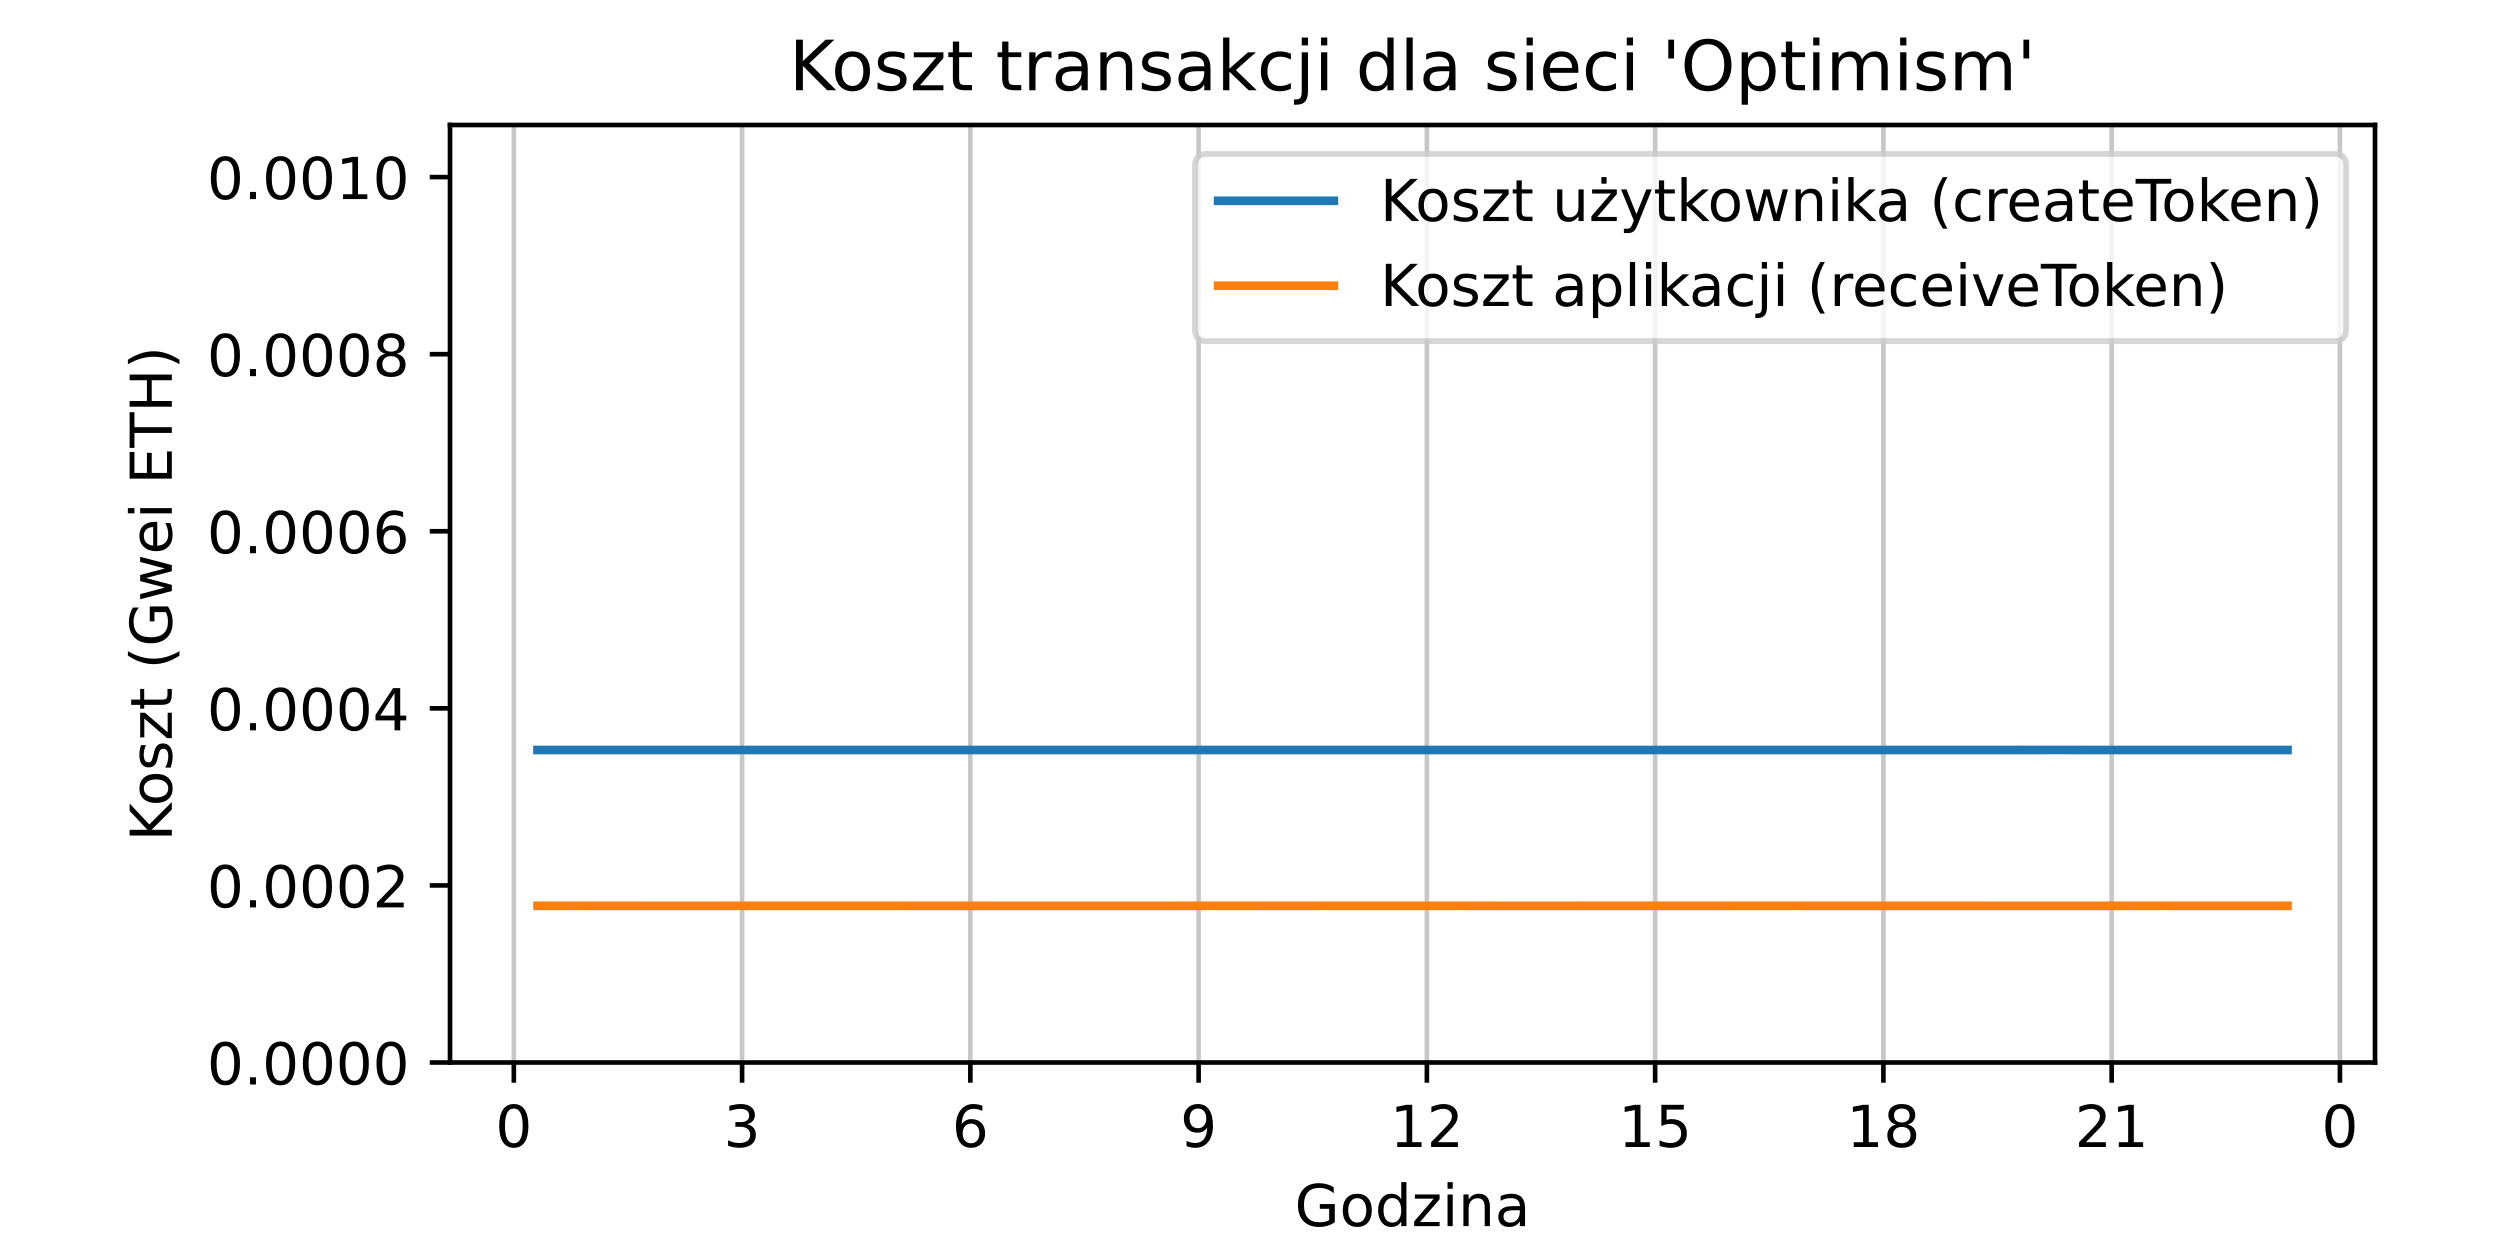
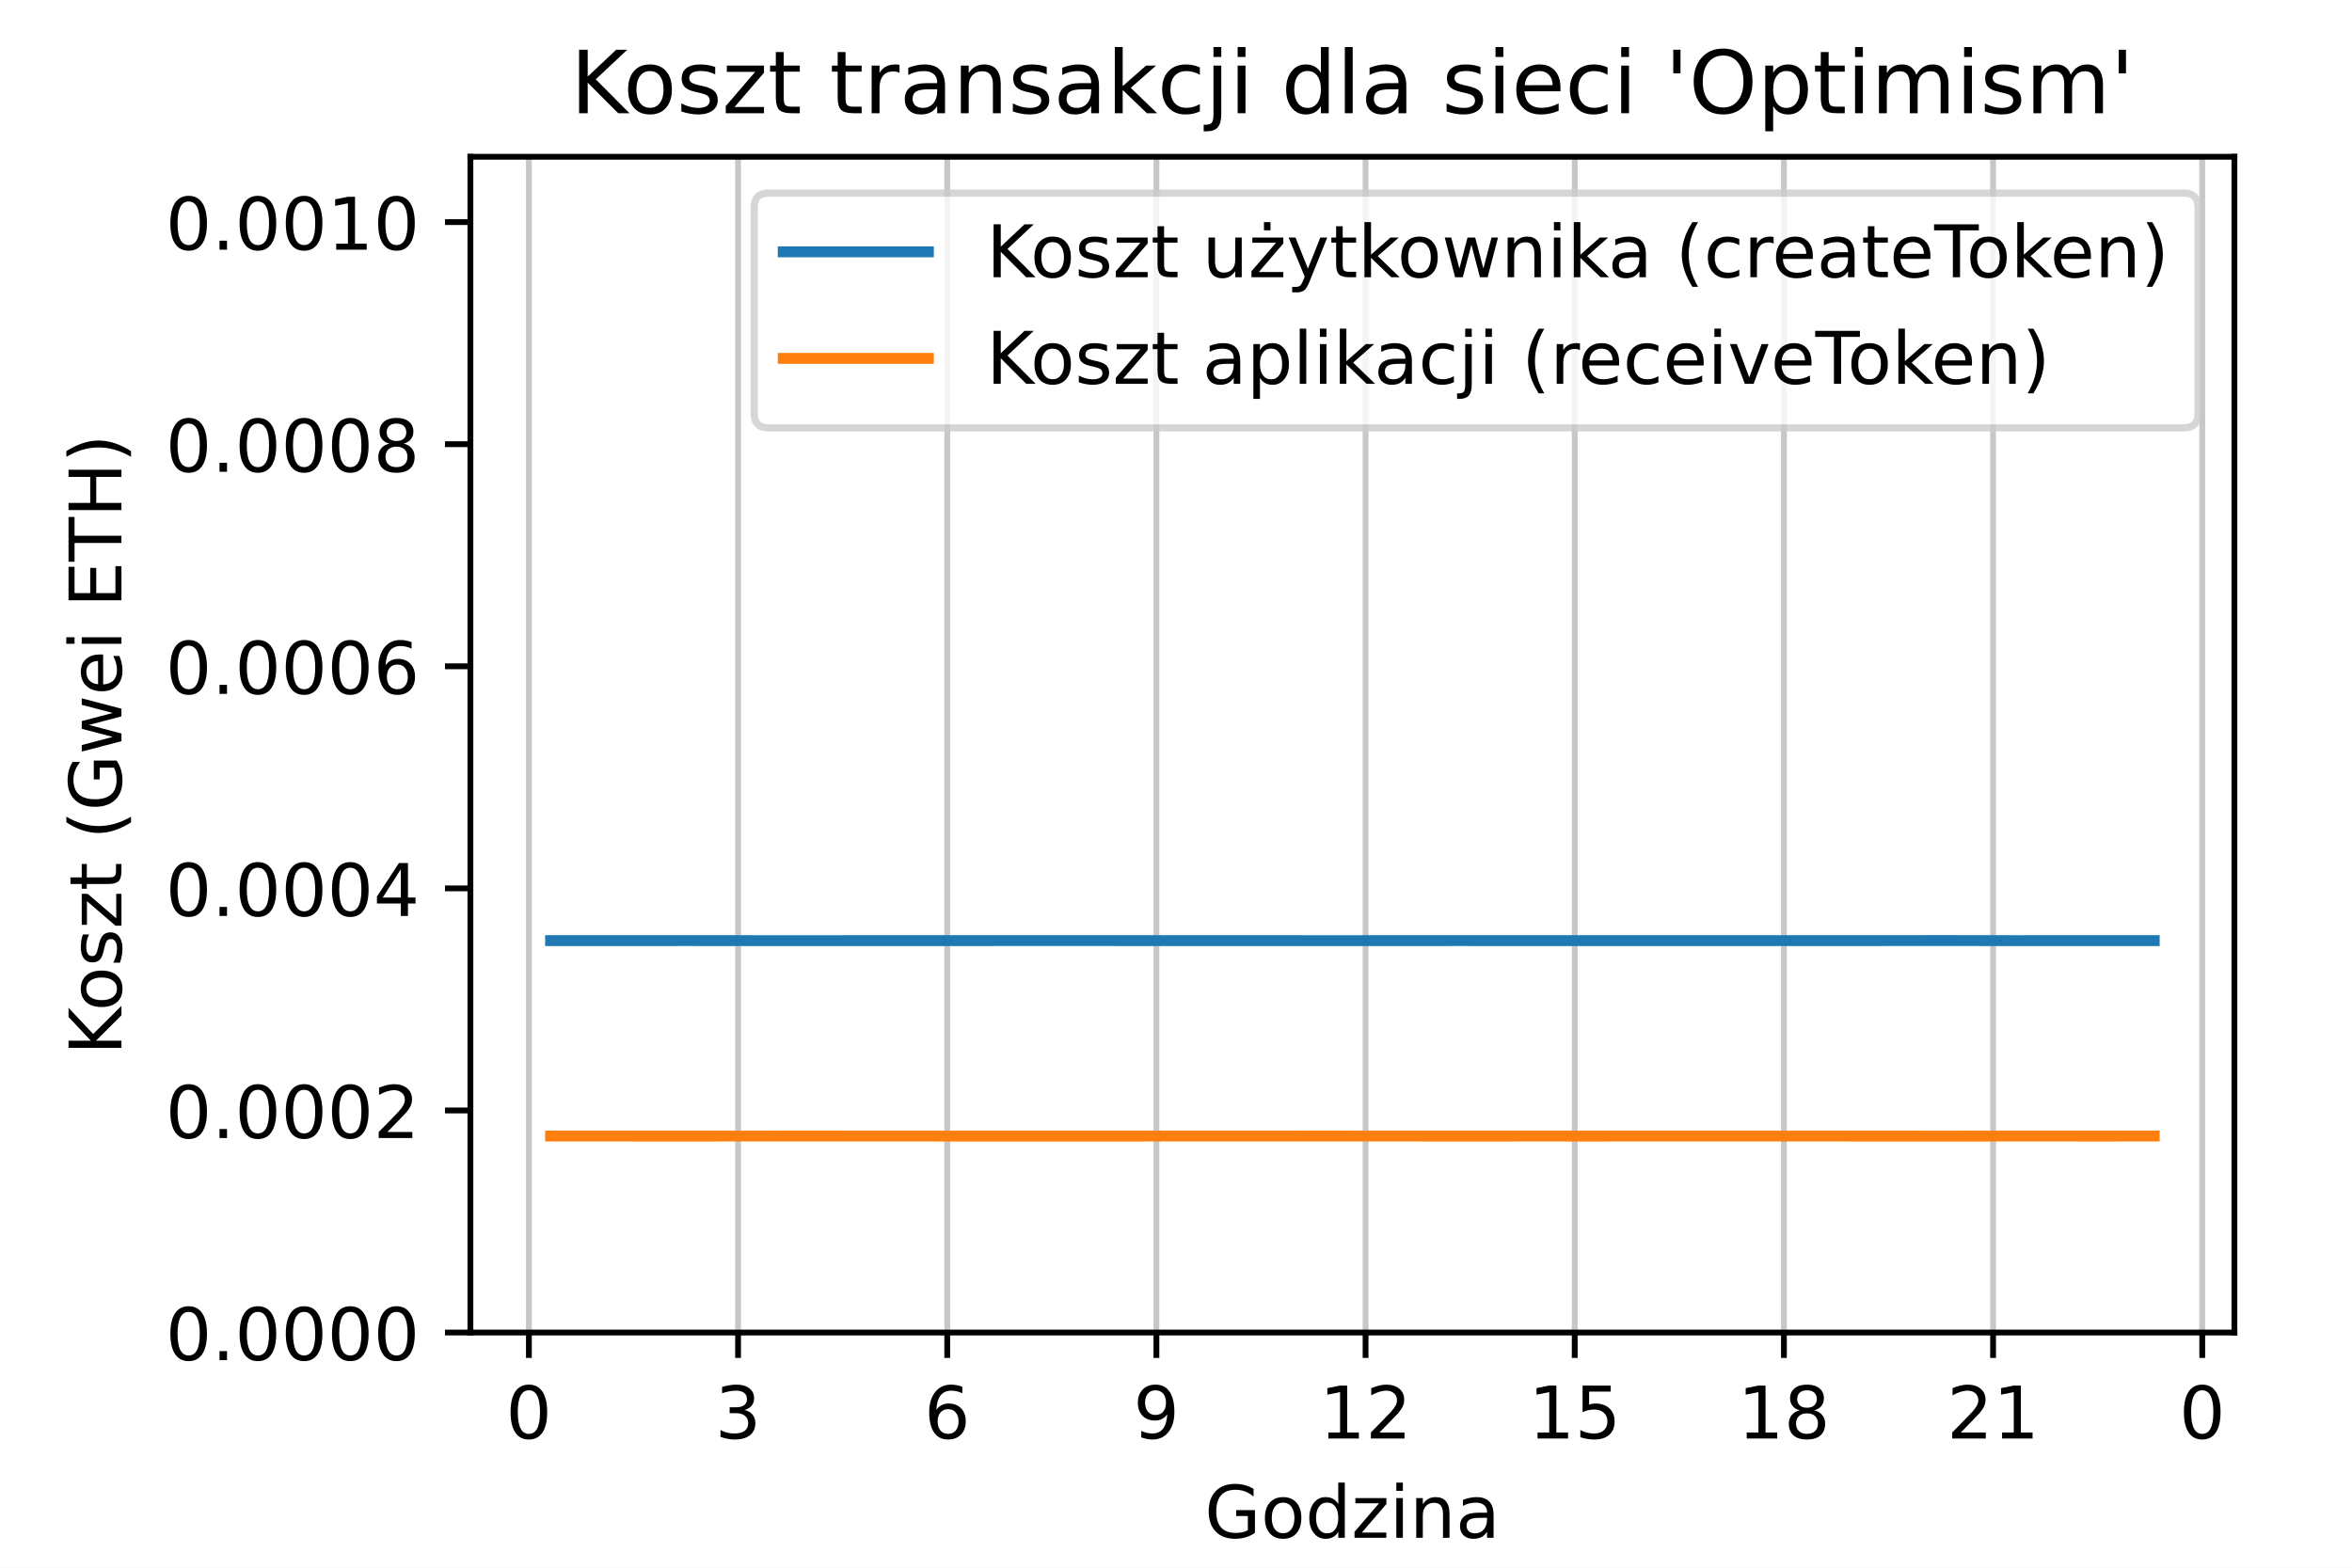
- <svg xmlns="http://www.w3.org/2000/svg" xmlns:xlink="http://www.w3.org/1999/xlink" width="432pt" height="216pt" viewBox="0 0 432 216" version="1.1">
+ <svg xmlns="http://www.w3.org/2000/svg" xmlns:xlink="http://www.w3.org/1999/xlink" width="324pt" height="216pt" viewBox="0 0 324 216" version="1.1">
  <defs>
    <style type="text/css">*{stroke-linejoin: round; stroke-linecap: butt}</style>
  </defs>
  <g id="figure_1">
    <g id="patch_1">
-       <path d="M 0 216  L 432 216  L 432 0  L 0 0  z " style="fill: #ffffff" />
+       <path d="M 0 216  L 324 216  L 324 0  L 0 0  z " style="fill: #ffffff" />
    </g>
    <g id="axes_1">
      <g id="patch_2">
-         <path d="M 77.76 183.6  L 410.4 183.6  L 410.4 21.6  L 77.76 21.6  z " style="fill: #ffffff" />
+         <path d="M 64.8 183.6  L 307.8 183.6  L 307.8 21.6  L 64.8 21.6  z " style="fill: #ffffff" />
      </g>
      <g id="matplotlib.axis_1">
        <g id="xtick_1">
          <g id="line2d_1">
-             <path d="M 88.79 183.6  L 88.79 21.6  " clip-path="url(#p1ecae27809)" style="fill: none; stroke: #b0b0b0; stroke-opacity: 0.7; stroke-width: 0.8; stroke-linecap: square" />
+             <path d="M 72.857 183.6  L 72.857 21.6  " clip-path="url(#pf9f7373825)" style="fill: none; stroke: #b0b0b0; stroke-opacity: 0.7; stroke-width: 0.8; stroke-linecap: square" />
          </g>
          <g id="line2d_2">
            <defs>
-               <path id="md64fb241e5" d="M 0 0  L 0 3.5  " style="stroke: #000000; stroke-width: 0.8" />
+               <path id="md47fb210a0" d="M 0 0  L 0 3.5  " style="stroke: #000000; stroke-width: 0.8" />
            </defs>
            <g>
-               <use xlink:href="#md64fb241e5" x="88.79" y="183.6" style="stroke: #000000; stroke-width: 0.8" />
+               <use xlink:href="#md47fb210a0" x="72.857" y="183.6" style="stroke: #000000; stroke-width: 0.8" />
            </g>
          </g>
          <g id="text_1">
-             <g transform="translate(85.60832 198.1984)scale(0.1 -0.1)">
+             <g transform="translate(69.67606 198.1984)scale(0.1 -0.1)">
              <defs>
                <path id="DejaVuSans-30" d="M 2034 4250  Q 1547 4250 1301 3770  Q 1056 3291 1056 2328  Q 1056 1369 1301 889  Q 1547 409 2034 409  Q 2525 409 2770 889  Q 3016 1369 3016 2328  Q 3016 3291 2770 3770  Q 2525 4250 2034 4250  z M 2034 4750  Q 2819 4750 3233 4129  Q 3647 3509 3647 2328  Q 3647 1150 3233 529  Q 2819 -91 2034 -91  Q 1250 -91 836 529  Q 422 1150 422 2328  Q 422 3509 836 4129  Q 1250 4750 2034 4750  z " transform="scale(0.015625)" />
              </defs>
              <use xlink:href="#DejaVuSans-30" />
            </g>
          </g>
        </g>
        <g id="xtick_2">
          <g id="line2d_3">
-             <path d="M 128.233 183.6  L 128.233 21.6  " clip-path="url(#p1ecae27809)" style="fill: none; stroke: #b0b0b0; stroke-opacity: 0.7; stroke-width: 0.8; stroke-linecap: square" />
+             <path d="M 101.672 183.6  L 101.672 21.6  " clip-path="url(#pf9f7373825)" style="fill: none; stroke: #b0b0b0; stroke-opacity: 0.7; stroke-width: 0.8; stroke-linecap: square" />
          </g>
          <g id="line2d_4">
            <g>
-               <use xlink:href="#md64fb241e5" x="128.233" y="183.6" style="stroke: #000000; stroke-width: 0.8" />
+               <use xlink:href="#md47fb210a0" x="101.672" y="183.6" style="stroke: #000000; stroke-width: 0.8" />
            </g>
          </g>
          <g id="text_2">
-             <g transform="translate(125.0518 198.1984)scale(0.1 -0.1)">
+             <g transform="translate(98.49029 198.1984)scale(0.1 -0.1)">
              <defs>
                <path id="DejaVuSans-33" d="M 2597 2516  Q 3050 2419 3304 2112  Q 3559 1806 3559 1356  Q 3559 666 3084 287  Q 2609 -91 1734 -91  Q 1441 -91 1130 -33  Q 819 25 488 141  L 488 750  Q 750 597 1062 519  Q 1375 441 1716 441  Q 2309 441 2620 675  Q 2931 909 2931 1356  Q 2931 1769 2642 2001  Q 2353 2234 1838 2234  L 1294 2234  L 1294 2753  L 1863 2753  Q 2328 2753 2575 2939  Q 2822 3125 2822 3475  Q 2822 3834 2567 4026  Q 2313 4219 1838 4219  Q 1578 4219 1281 4162  Q 984 4106 628 3988  L 628 4550  Q 988 4650 1302 4700  Q 1616 4750 1894 4750  Q 2613 4750 3031 4423  Q 3450 4097 3450 3541  Q 3450 3153 3228 2886  Q 3006 2619 2597 2516  z " transform="scale(0.015625)" />
              </defs>
              <use xlink:href="#DejaVuSans-33" />
            </g>
          </g>
        </g>
        <g id="xtick_3">
          <g id="line2d_5">
-             <path d="M 167.677 183.6  L 167.677 21.6  " clip-path="url(#p1ecae27809)" style="fill: none; stroke: #b0b0b0; stroke-opacity: 0.7; stroke-width: 0.8; stroke-linecap: square" />
+             <path d="M 130.486 183.6  L 130.486 21.6  " clip-path="url(#pf9f7373825)" style="fill: none; stroke: #b0b0b0; stroke-opacity: 0.7; stroke-width: 0.8; stroke-linecap: square" />
          </g>
          <g id="line2d_6">
            <g>
-               <use xlink:href="#md64fb241e5" x="167.677" y="183.6" style="stroke: #000000; stroke-width: 0.8" />
+               <use xlink:href="#md47fb210a0" x="130.486" y="183.6" style="stroke: #000000; stroke-width: 0.8" />
            </g>
          </g>
          <g id="text_3">
-             <g transform="translate(164.4953 198.1984)scale(0.1 -0.1)">
+             <g transform="translate(127.3045 198.1984)scale(0.1 -0.1)">
              <defs>
                <path id="DejaVuSans-36" d="M 2113 2584  Q 1688 2584 1439 2293  Q 1191 2003 1191 1497  Q 1191 994 1439 701  Q 1688 409 2113 409  Q 2538 409 2786 701  Q 3034 994 3034 1497  Q 3034 2003 2786 2293  Q 2538 2584 2113 2584  z M 3366 4563  L 3366 3988  Q 3128 4100 2886 4159  Q 2644 4219 2406 4219  Q 1781 4219 1451 3797  Q 1122 3375 1075 2522  Q 1259 2794 1537 2939  Q 1816 3084 2150 3084  Q 2853 3084 3261 2657  Q 3669 2231 3669 1497  Q 3669 778 3244 343  Q 2819 -91 2113 -91  Q 1303 -91 875 529  Q 447 1150 447 2328  Q 447 3434 972 4092  Q 1497 4750 2381 4750  Q 2619 4750 2861 4703  Q 3103 4656 3366 4563  z " transform="scale(0.015625)" />
              </defs>
              <use xlink:href="#DejaVuSans-36" />
            </g>
          </g>
        </g>
        <g id="xtick_4">
          <g id="line2d_7">
-             <path d="M 207.12 183.6  L 207.12 21.6  " clip-path="url(#p1ecae27809)" style="fill: none; stroke: #b0b0b0; stroke-opacity: 0.7; stroke-width: 0.8; stroke-linecap: square" />
+             <path d="M 159.3 183.6  L 159.3 21.6  " clip-path="url(#pf9f7373825)" style="fill: none; stroke: #b0b0b0; stroke-opacity: 0.7; stroke-width: 0.8; stroke-linecap: square" />
          </g>
          <g id="line2d_8">
            <g>
-               <use xlink:href="#md64fb241e5" x="207.12" y="183.6" style="stroke: #000000; stroke-width: 0.8" />
+               <use xlink:href="#md47fb210a0" x="159.3" y="183.6" style="stroke: #000000; stroke-width: 0.8" />
            </g>
          </g>
          <g id="text_4">
-             <g transform="translate(203.9387 198.1984)scale(0.1 -0.1)">
+             <g transform="translate(156.1188 198.1984)scale(0.1 -0.1)">
              <defs>
                <path id="DejaVuSans-39" d="M 703 97  L 703 672  Q 941 559 1184 500  Q 1428 441 1663 441  Q 2288 441 2617 861  Q 2947 1281 2994 2138  Q 2813 1869 2534 1725  Q 2256 1581 1919 1581  Q 1219 1581 811 2004  Q 403 2428 403 3163  Q 403 3881 828 4315  Q 1253 4750 1959 4750  Q 2769 4750 3195 4129  Q 3622 3509 3622 2328  Q 3622 1225 3098 567  Q 2575 -91 1691 -91  Q 1453 -91 1209 -44  Q 966 3 703 97  z M 1959 2075  Q 2384 2075 2632 2365  Q 2881 2656 2881 3163  Q 2881 3666 2632 3958  Q 2384 4250 1959 4250  Q 1534 4250 1286 3958  Q 1038 3666 1038 3163  Q 1038 2656 1286 2365  Q 1534 2075 1959 2075  z " transform="scale(0.015625)" />
              </defs>
              <use xlink:href="#DejaVuSans-39" />
            </g>
          </g>
        </g>
        <g id="xtick_5">
          <g id="line2d_9">
-             <path d="M 246.563 183.6  L 246.563 21.6  " clip-path="url(#p1ecae27809)" style="fill: none; stroke: #b0b0b0; stroke-opacity: 0.7; stroke-width: 0.8; stroke-linecap: square" />
+             <path d="M 188.114 183.6  L 188.114 21.6  " clip-path="url(#pf9f7373825)" style="fill: none; stroke: #b0b0b0; stroke-opacity: 0.7; stroke-width: 0.8; stroke-linecap: square" />
          </g>
          <g id="line2d_10">
            <g>
-               <use xlink:href="#md64fb241e5" x="246.563" y="183.6" style="stroke: #000000; stroke-width: 0.8" />
+               <use xlink:href="#md47fb210a0" x="188.114" y="183.6" style="stroke: #000000; stroke-width: 0.8" />
            </g>
          </g>
          <g id="text_5">
-             <g transform="translate(240.201 198.1984)scale(0.1 -0.1)">
+             <g transform="translate(181.7517 198.1984)scale(0.1 -0.1)">
              <defs>
                <path id="DejaVuSans-31" d="M 794 531  L 1825 531  L 1825 4091  L 703 3866  L 703 4441  L 1819 4666  L 2450 4666  L 2450 531  L 3481 531  L 3481 0  L 794 0  L 794 531  z " transform="scale(0.015625)" />
                <path id="DejaVuSans-32" d="M 1228 531  L 3431 531  L 3431 0  L 469 0  L 469 531  Q 828 903 1448 1529  Q 2069 2156 2228 2338  Q 2531 2678 2651 2914  Q 2772 3150 2772 3378  Q 2772 3750 2511 3984  Q 2250 4219 1831 4219  Q 1534 4219 1204 4116  Q 875 4013 500 3803  L 500 4441  Q 881 4594 1212 4672  Q 1544 4750 1819 4750  Q 2544 4750 2975 4387  Q 3406 4025 3406 3419  Q 3406 3131 3298 2873  Q 3191 2616 2906 2266  Q 2828 2175 2409 1742  Q 1991 1309 1228 531  z " transform="scale(0.015625)" />
              </defs>
              <use xlink:href="#DejaVuSans-31" />
              <use xlink:href="#DejaVuSans-32" x="63.623" />
            </g>
          </g>
        </g>
        <g id="xtick_6">
          <g id="line2d_11">
-             <path d="M 286.007 183.6  L 286.007 21.6  " clip-path="url(#p1ecae27809)" style="fill: none; stroke: #b0b0b0; stroke-opacity: 0.7; stroke-width: 0.8; stroke-linecap: square" />
+             <path d="M 216.928 183.6  L 216.928 21.6  " clip-path="url(#pf9f7373825)" style="fill: none; stroke: #b0b0b0; stroke-opacity: 0.7; stroke-width: 0.8; stroke-linecap: square" />
          </g>
          <g id="line2d_12">
            <g>
-               <use xlink:href="#md64fb241e5" x="286.007" y="183.6" style="stroke: #000000; stroke-width: 0.8" />
+               <use xlink:href="#md47fb210a0" x="216.928" y="183.6" style="stroke: #000000; stroke-width: 0.8" />
            </g>
          </g>
          <g id="text_6">
-             <g transform="translate(279.6445 198.1984)scale(0.1 -0.1)">
+             <g transform="translate(210.566 198.1984)scale(0.1 -0.1)">
              <defs>
                <path id="DejaVuSans-35" d="M 691 4666  L 3169 4666  L 3169 4134  L 1269 4134  L 1269 2991  Q 1406 3038 1543 3061  Q 1681 3084 1819 3084  Q 2600 3084 3056 2656  Q 3513 2228 3513 1497  Q 3513 744 3044 326  Q 2575 -91 1722 -91  Q 1428 -91 1123 -41  Q 819 9 494 109  L 494 744  Q 775 591 1075 516  Q 1375 441 1709 441  Q 2250 441 2565 725  Q 2881 1009 2881 1497  Q 2881 1984 2565 2268  Q 2250 2553 1709 2553  Q 1456 2553 1204 2497  Q 953 2441 691 2322  L 691 4666  z " transform="scale(0.015625)" />
              </defs>
              <use xlink:href="#DejaVuSans-31" />
              <use xlink:href="#DejaVuSans-35" x="63.623" />
            </g>
          </g>
        </g>
        <g id="xtick_7">
          <g id="line2d_13">
-             <path d="M 325.45 183.6  L 325.45 21.6  " clip-path="url(#p1ecae27809)" style="fill: none; stroke: #b0b0b0; stroke-opacity: 0.7; stroke-width: 0.8; stroke-linecap: square" />
+             <path d="M 245.743 183.6  L 245.743 21.6  " clip-path="url(#pf9f7373825)" style="fill: none; stroke: #b0b0b0; stroke-opacity: 0.7; stroke-width: 0.8; stroke-linecap: square" />
          </g>
          <g id="line2d_14">
            <g>
-               <use xlink:href="#md64fb241e5" x="325.45" y="183.6" style="stroke: #000000; stroke-width: 0.8" />
+               <use xlink:href="#md47fb210a0" x="245.743" y="183.6" style="stroke: #000000; stroke-width: 0.8" />
            </g>
          </g>
          <g id="text_7">
-             <g transform="translate(319.0879 198.1984)scale(0.1 -0.1)">
+             <g transform="translate(239.3802 198.1984)scale(0.1 -0.1)">
              <defs>
                <path id="DejaVuSans-38" d="M 2034 2216  Q 1584 2216 1326 1975  Q 1069 1734 1069 1313  Q 1069 891 1326 650  Q 1584 409 2034 409  Q 2484 409 2743 651  Q 3003 894 3003 1313  Q 3003 1734 2745 1975  Q 2488 2216 2034 2216  z M 1403 2484  Q 997 2584 770 2862  Q 544 3141 544 3541  Q 544 4100 942 4425  Q 1341 4750 2034 4750  Q 2731 4750 3128 4425  Q 3525 4100 3525 3541  Q 3525 3141 3298 2862  Q 3072 2584 2669 2484  Q 3125 2378 3379 2068  Q 3634 1759 3634 1313  Q 3634 634 3220 271  Q 2806 -91 2034 -91  Q 1263 -91 848 271  Q 434 634 434 1313  Q 434 1759 690 2068  Q 947 2378 1403 2484  z M 1172 3481  Q 1172 3119 1398 2916  Q 1625 2713 2034 2713  Q 2441 2713 2670 2916  Q 2900 3119 2900 3481  Q 2900 3844 2670 4047  Q 2441 4250 2034 4250  Q 1625 4250 1398 4047  Q 1172 3844 1172 3481  z " transform="scale(0.015625)" />
              </defs>
              <use xlink:href="#DejaVuSans-31" />
              <use xlink:href="#DejaVuSans-38" x="63.623" />
            </g>
          </g>
        </g>
        <g id="xtick_8">
          <g id="line2d_15">
-             <path d="M 364.894 183.6  L 364.894 21.6  " clip-path="url(#p1ecae27809)" style="fill: none; stroke: #b0b0b0; stroke-opacity: 0.7; stroke-width: 0.8; stroke-linecap: square" />
+             <path d="M 274.557 183.6  L 274.557 21.6  " clip-path="url(#pf9f7373825)" style="fill: none; stroke: #b0b0b0; stroke-opacity: 0.7; stroke-width: 0.8; stroke-linecap: square" />
          </g>
          <g id="line2d_16">
            <g>
-               <use xlink:href="#md64fb241e5" x="364.894" y="183.6" style="stroke: #000000; stroke-width: 0.8" />
+               <use xlink:href="#md47fb210a0" x="274.557" y="183.6" style="stroke: #000000; stroke-width: 0.8" />
            </g>
          </g>
          <g id="text_8">
-             <g transform="translate(358.5314 198.1984)scale(0.1 -0.1)">
+             <g transform="translate(268.1944 198.1984)scale(0.1 -0.1)">
              <use xlink:href="#DejaVuSans-32" />
              <use xlink:href="#DejaVuSans-31" x="63.623" />
            </g>
          </g>
        </g>
        <g id="xtick_9">
          <g id="line2d_17">
-             <path d="M 404.337 183.6  L 404.337 21.6  " clip-path="url(#p1ecae27809)" style="fill: none; stroke: #b0b0b0; stroke-opacity: 0.7; stroke-width: 0.8; stroke-linecap: square" />
+             <path d="M 303.371 183.6  L 303.371 21.6  " clip-path="url(#pf9f7373825)" style="fill: none; stroke: #b0b0b0; stroke-opacity: 0.7; stroke-width: 0.8; stroke-linecap: square" />
          </g>
          <g id="line2d_18">
            <g>
-               <use xlink:href="#md64fb241e5" x="404.337" y="183.6" style="stroke: #000000; stroke-width: 0.8" />
+               <use xlink:href="#md47fb210a0" x="303.371" y="183.6" style="stroke: #000000; stroke-width: 0.8" />
            </g>
          </g>
          <g id="text_9">
-             <g transform="translate(401.1561 198.1984)scale(0.1 -0.1)">
+             <g transform="translate(300.1899 198.1984)scale(0.1 -0.1)">
              <use xlink:href="#DejaVuSans-30" />
            </g>
          </g>
        </g>
        <g id="text_10">
-           <g transform="translate(223.7261 211.8766)scale(0.1 -0.1)">
+           <g transform="translate(165.9461 211.8766)scale(0.1 -0.1)">
            <defs>
              <path id="DejaVuSans-47" d="M 3809 666  L 3809 1919  L 2778 1919  L 2778 2438  L 4434 2438  L 4434 434  Q 4069 175 3628 42  Q 3188 -91 2688 -91  Q 1594 -91 976 548  Q 359 1188 359 2328  Q 359 3472 976 4111  Q 1594 4750 2688 4750  Q 3144 4750 3555 4637  Q 3966 4525 4313 4306  L 4313 3634  Q 3963 3931 3569 4081  Q 3175 4231 2741 4231  Q 1884 4231 1454 3753  Q 1025 3275 1025 2328  Q 1025 1384 1454 906  Q 1884 428 2741 428  Q 3075 428 3337 486  Q 3600 544 3809 666  z " transform="scale(0.015625)" />
              <path id="DejaVuSans-6f" d="M 1959 3097  Q 1497 3097 1228 2736  Q 959 2375 959 1747  Q 959 1119 1226 758  Q 1494 397 1959 397  Q 2419 397 2687 759  Q 2956 1122 2956 1747  Q 2956 2369 2687 2733  Q 2419 3097 1959 3097  z M 1959 3584  Q 2709 3584 3137 3096  Q 3566 2609 3566 1747  Q 3566 888 3137 398  Q 2709 -91 1959 -91  Q 1206 -91 779 398  Q 353 888 353 1747  Q 353 2609 779 3096  Q 1206 3584 1959 3584  z " transform="scale(0.015625)" />
              <path id="DejaVuSans-64" d="M 2906 2969  L 2906 4863  L 3481 4863  L 3481 0  L 2906 0  L 2906 525  Q 2725 213 2448 61  Q 2172 -91 1784 -91  Q 1150 -91 751 415  Q 353 922 353 1747  Q 353 2572 751 3078  Q 1150 3584 1784 3584  Q 2172 3584 2448 3432  Q 2725 3281 2906 2969  z M 947 1747  Q 947 1113 1208 752  Q 1469 391 1925 391  Q 2381 391 2643 752  Q 2906 1113 2906 1747  Q 2906 2381 2643 2742  Q 2381 3103 1925 3103  Q 1469 3103 1208 2742  Q 947 2381 947 1747  z " transform="scale(0.015625)" />
              <path id="DejaVuSans-7a" d="M 353 3500  L 3084 3500  L 3084 2975  L 922 459  L 3084 459  L 3084 0  L 275 0  L 275 525  L 2438 3041  L 353 3041  L 353 3500  z " transform="scale(0.015625)" />
              <path id="DejaVuSans-69" d="M 603 3500  L 1178 3500  L 1178 0  L 603 0  L 603 3500  z M 603 4863  L 1178 4863  L 1178 4134  L 603 4134  L 603 4863  z " transform="scale(0.015625)" />
              <path id="DejaVuSans-6e" d="M 3513 2113  L 3513 0  L 2938 0  L 2938 2094  Q 2938 2591 2744 2837  Q 2550 3084 2163 3084  Q 1697 3084 1428 2787  Q 1159 2491 1159 1978  L 1159 0  L 581 0  L 581 3500  L 1159 3500  L 1159 2956  Q 1366 3272 1645 3428  Q 1925 3584 2291 3584  Q 2894 3584 3203 3211  Q 3513 2838 3513 2113  z " transform="scale(0.015625)" />
              <path id="DejaVuSans-61" d="M 2194 1759  Q 1497 1759 1228 1600  Q 959 1441 959 1056  Q 959 750 1161 570  Q 1363 391 1709 391  Q 2188 391 2477 730  Q 2766 1069 2766 1631  L 2766 1759  L 2194 1759  z M 3341 1997  L 3341 0  L 2766 0  L 2766 531  Q 2569 213 2275 61  Q 1981 -91 1556 -91  Q 1019 -91 701 211  Q 384 513 384 1019  Q 384 1609 779 1909  Q 1175 2209 1959 2209  L 2766 2209  L 2766 2266  Q 2766 2663 2505 2880  Q 2244 3097 1772 3097  Q 1472 3097 1187 3025  Q 903 2953 641 2809  L 641 3341  Q 956 3463 1253 3523  Q 1550 3584 1831 3584  Q 2591 3584 2966 3190  Q 3341 2797 3341 1997  z " transform="scale(0.015625)" />
            </defs>
            <use xlink:href="#DejaVuSans-47" />
            <use xlink:href="#DejaVuSans-6f" x="77.49" />
            <use xlink:href="#DejaVuSans-64" x="138.672" />
            <use xlink:href="#DejaVuSans-7a" x="202.148" />
            <use xlink:href="#DejaVuSans-69" x="254.639" />
            <use xlink:href="#DejaVuSans-6e" x="282.422" />
            <use xlink:href="#DejaVuSans-61" x="345.801" />
          </g>
        </g>
      </g>
      <g id="matplotlib.axis_2">
        <g id="ytick_1">
          <g id="line2d_19">
            <defs>
-               <path id="mada13a19f5" d="M 0 0  L -3.5 0  " style="stroke: #000000; stroke-width: 0.8" />
+               <path id="m547dcfedb6" d="M 0 0  L -3.5 0  " style="stroke: #000000; stroke-width: 0.8" />
            </defs>
            <g>
-               <use xlink:href="#mada13a19f5" x="77.76" y="183.6" style="stroke: #000000; stroke-width: 0.8" />
+               <use xlink:href="#m547dcfedb6" x="64.8" y="183.6" style="stroke: #000000; stroke-width: 0.8" />
            </g>
          </g>
          <g id="text_11">
-             <g transform="translate(35.76937 187.3992)scale(0.1 -0.1)">
+             <g transform="translate(22.80937 187.3992)scale(0.1 -0.1)">
              <defs>
                <path id="DejaVuSans-2e" d="M 684 794  L 1344 794  L 1344 0  L 684 0  L 684 794  z " transform="scale(0.015625)" />
              </defs>
              <use xlink:href="#DejaVuSans-30" />
              <use xlink:href="#DejaVuSans-2e" x="63.623" />
              <use xlink:href="#DejaVuSans-30" x="95.41" />
              <use xlink:href="#DejaVuSans-30" x="159.033" />
              <use xlink:href="#DejaVuSans-30" x="222.656" />
              <use xlink:href="#DejaVuSans-30" x="286.279" />
            </g>
          </g>
        </g>
        <g id="ytick_2">
          <g id="line2d_20">
            <g>
-               <use xlink:href="#mada13a19f5" x="77.76" y="153.001" style="stroke: #000000; stroke-width: 0.8" />
+               <use xlink:href="#m547dcfedb6" x="64.8" y="153.001" style="stroke: #000000; stroke-width: 0.8" />
            </g>
          </g>
          <g id="text_12">
-             <g transform="translate(35.76937 156.7999)scale(0.1 -0.1)">
+             <g transform="translate(22.80937 156.7999)scale(0.1 -0.1)">
              <use xlink:href="#DejaVuSans-30" />
              <use xlink:href="#DejaVuSans-2e" x="63.623" />
              <use xlink:href="#DejaVuSans-30" x="95.41" />
              <use xlink:href="#DejaVuSans-30" x="159.033" />
              <use xlink:href="#DejaVuSans-30" x="222.656" />
              <use xlink:href="#DejaVuSans-32" x="286.279" />
            </g>
          </g>
        </g>
        <g id="ytick_3">
          <g id="line2d_21">
            <g>
-               <use xlink:href="#mada13a19f5" x="77.76" y="122.401" style="stroke: #000000; stroke-width: 0.8" />
+               <use xlink:href="#m547dcfedb6" x="64.8" y="122.401" style="stroke: #000000; stroke-width: 0.8" />
            </g>
          </g>
          <g id="text_13">
-             <g transform="translate(35.76937 126.2006)scale(0.1 -0.1)">
+             <g transform="translate(22.80937 126.2006)scale(0.1 -0.1)">
              <defs>
                <path id="DejaVuSans-34" d="M 2419 4116  L 825 1625  L 2419 1625  L 2419 4116  z M 2253 4666  L 3047 4666  L 3047 1625  L 3713 1625  L 3713 1100  L 3047 1100  L 3047 0  L 2419 0  L 2419 1100  L 313 1100  L 313 1709  L 2253 4666  z " transform="scale(0.015625)" />
              </defs>
              <use xlink:href="#DejaVuSans-30" />
              <use xlink:href="#DejaVuSans-2e" x="63.623" />
              <use xlink:href="#DejaVuSans-30" x="95.41" />
              <use xlink:href="#DejaVuSans-30" x="159.033" />
              <use xlink:href="#DejaVuSans-30" x="222.656" />
              <use xlink:href="#DejaVuSans-34" x="286.279" />
            </g>
          </g>
        </g>
        <g id="ytick_4">
          <g id="line2d_22">
            <g>
-               <use xlink:href="#mada13a19f5" x="77.76" y="91.802" style="stroke: #000000; stroke-width: 0.8" />
+               <use xlink:href="#m547dcfedb6" x="64.8" y="91.802" style="stroke: #000000; stroke-width: 0.8" />
            </g>
          </g>
          <g id="text_14">
-             <g transform="translate(35.76937 95.60134)scale(0.1 -0.1)">
+             <g transform="translate(22.80937 95.60134)scale(0.1 -0.1)">
              <use xlink:href="#DejaVuSans-30" />
              <use xlink:href="#DejaVuSans-2e" x="63.623" />
              <use xlink:href="#DejaVuSans-30" x="95.41" />
              <use xlink:href="#DejaVuSans-30" x="159.033" />
              <use xlink:href="#DejaVuSans-30" x="222.656" />
              <use xlink:href="#DejaVuSans-36" x="286.279" />
            </g>
          </g>
        </g>
        <g id="ytick_5">
          <g id="line2d_23">
            <g>
-               <use xlink:href="#mada13a19f5" x="77.76" y="61.203" style="stroke: #000000; stroke-width: 0.8" />
+               <use xlink:href="#m547dcfedb6" x="64.8" y="61.203" style="stroke: #000000; stroke-width: 0.8" />
            </g>
          </g>
          <g id="text_15">
-             <g transform="translate(35.76937 65.00204)scale(0.1 -0.1)">
+             <g transform="translate(22.80937 65.00204)scale(0.1 -0.1)">
              <use xlink:href="#DejaVuSans-30" />
              <use xlink:href="#DejaVuSans-2e" x="63.623" />
              <use xlink:href="#DejaVuSans-30" x="95.41" />
              <use xlink:href="#DejaVuSans-30" x="159.033" />
              <use xlink:href="#DejaVuSans-30" x="222.656" />
              <use xlink:href="#DejaVuSans-38" x="286.279" />
            </g>
          </g>
        </g>
        <g id="ytick_6">
          <g id="line2d_24">
            <g>
-               <use xlink:href="#mada13a19f5" x="77.76" y="30.604" style="stroke: #000000; stroke-width: 0.8" />
+               <use xlink:href="#m547dcfedb6" x="64.8" y="30.604" style="stroke: #000000; stroke-width: 0.8" />
            </g>
          </g>
          <g id="text_16">
-             <g transform="translate(35.76937 34.40275)scale(0.1 -0.1)">
+             <g transform="translate(22.80937 34.40275)scale(0.1 -0.1)">
              <use xlink:href="#DejaVuSans-30" />
              <use xlink:href="#DejaVuSans-2e" x="63.623" />
              <use xlink:href="#DejaVuSans-30" x="95.41" />
              <use xlink:href="#DejaVuSans-30" x="159.033" />
              <use xlink:href="#DejaVuSans-31" x="222.656" />
              <use xlink:href="#DejaVuSans-30" x="286.279" />
            </g>
          </g>
        </g>
        <g id="text_17">
-           <g transform="translate(29.68969 145.3594)rotate(-90)scale(0.1 -0.1)">
+           <g transform="translate(16.72969 145.3594)rotate(-90)scale(0.1 -0.1)">
            <defs>
              <path id="DejaVuSans-4b" d="M 628 4666  L 1259 4666  L 1259 2694  L 3353 4666  L 4166 4666  L 1850 2491  L 4331 0  L 3500 0  L 1259 2247  L 1259 0  L 628 0  L 628 4666  z " transform="scale(0.015625)" />
              <path id="DejaVuSans-73" d="M 2834 3397  L 2834 2853  Q 2591 2978 2328 3040  Q 2066 3103 1784 3103  Q 1356 3103 1142 2972  Q 928 2841 928 2578  Q 928 2378 1081 2264  Q 1234 2150 1697 2047  L 1894 2003  Q 2506 1872 2764 1633  Q 3022 1394 3022 966  Q 3022 478 2636 193  Q 2250 -91 1575 -91  Q 1294 -91 989 -36  Q 684 19 347 128  L 347 722  Q 666 556 975 473  Q 1284 391 1588 391  Q 1994 391 2212 530  Q 2431 669 2431 922  Q 2431 1156 2273 1281  Q 2116 1406 1581 1522  L 1381 1569  Q 847 1681 609 1914  Q 372 2147 372 2553  Q 372 3047 722 3315  Q 1072 3584 1716 3584  Q 2034 3584 2315 3537  Q 2597 3491 2834 3397  z " transform="scale(0.015625)" />
              <path id="DejaVuSans-74" d="M 1172 4494  L 1172 3500  L 2356 3500  L 2356 3053  L 1172 3053  L 1172 1153  Q 1172 725 1289 603  Q 1406 481 1766 481  L 2356 481  L 2356 0  L 1766 0  Q 1100 0 847 248  Q 594 497 594 1153  L 594 3053  L 172 3053  L 172 3500  L 594 3500  L 594 4494  L 1172 4494  z " transform="scale(0.015625)" />
              <path id="DejaVuSans-20" transform="scale(0.015625)" />
              <path id="DejaVuSans-28" d="M 1984 4856  Q 1566 4138 1362 3434  Q 1159 2731 1159 2009  Q 1159 1288 1364 580  Q 1569 -128 1984 -844  L 1484 -844  Q 1016 -109 783 600  Q 550 1309 550 2009  Q 550 2706 781 3412  Q 1013 4119 1484 4856  L 1984 4856  z " transform="scale(0.015625)" />
              <path id="DejaVuSans-77" d="M 269 3500  L 844 3500  L 1563 769  L 2278 3500  L 2956 3500  L 3675 769  L 4391 3500  L 4966 3500  L 4050 0  L 3372 0  L 2619 2869  L 1863 0  L 1184 0  L 269 3500  z " transform="scale(0.015625)" />
              <path id="DejaVuSans-65" d="M 3597 1894  L 3597 1613  L 953 1613  Q 991 1019 1311 708  Q 1631 397 2203 397  Q 2534 397 2845 478  Q 3156 559 3463 722  L 3463 178  Q 3153 47 2828 -22  Q 2503 -91 2169 -91  Q 1331 -91 842 396  Q 353 884 353 1716  Q 353 2575 817 3079  Q 1281 3584 2069 3584  Q 2775 3584 3186 3129  Q 3597 2675 3597 1894  z M 3022 2063  Q 3016 2534 2758 2815  Q 2500 3097 2075 3097  Q 1594 3097 1305 2825  Q 1016 2553 972 2059  L 3022 2063  z " transform="scale(0.015625)" />
              <path id="DejaVuSans-45" d="M 628 4666  L 3578 4666  L 3578 4134  L 1259 4134  L 1259 2753  L 3481 2753  L 3481 2222  L 1259 2222  L 1259 531  L 3634 531  L 3634 0  L 628 0  L 628 4666  z " transform="scale(0.015625)" />
              <path id="DejaVuSans-54" d="M -19 4666  L 3928 4666  L 3928 4134  L 2272 4134  L 2272 0  L 1638 0  L 1638 4134  L -19 4134  L -19 4666  z " transform="scale(0.015625)" />
              <path id="DejaVuSans-48" d="M 628 4666  L 1259 4666  L 1259 2753  L 3553 2753  L 3553 4666  L 4184 4666  L 4184 0  L 3553 0  L 3553 2222  L 1259 2222  L 1259 0  L 628 0  L 628 4666  z " transform="scale(0.015625)" />
              <path id="DejaVuSans-29" d="M 513 4856  L 1013 4856  Q 1481 4119 1714 3412  Q 1947 2706 1947 2009  Q 1947 1309 1714 600  Q 1481 -109 1013 -844  L 513 -844  Q 928 -128 1133 580  Q 1338 1288 1338 2009  Q 1338 2731 1133 3434  Q 928 4138 513 4856  z " transform="scale(0.015625)" />
            </defs>
            <use xlink:href="#DejaVuSans-4b" />
            <use xlink:href="#DejaVuSans-6f" x="60.576" />
            <use xlink:href="#DejaVuSans-73" x="121.758" />
            <use xlink:href="#DejaVuSans-7a" x="173.857" />
            <use xlink:href="#DejaVuSans-74" x="226.348" />
            <use xlink:href="#DejaVuSans-20" x="265.557" />
            <use xlink:href="#DejaVuSans-28" x="297.344" />
            <use xlink:href="#DejaVuSans-47" x="336.357" />
            <use xlink:href="#DejaVuSans-77" x="413.848" />
            <use xlink:href="#DejaVuSans-65" x="495.635" />
            <use xlink:href="#DejaVuSans-69" x="557.158" />
            <use xlink:href="#DejaVuSans-20" x="584.941" />
            <use xlink:href="#DejaVuSans-45" x="616.729" />
            <use xlink:href="#DejaVuSans-54" x="679.912" />
            <use xlink:href="#DejaVuSans-48" x="740.996" />
            <use xlink:href="#DejaVuSans-29" x="816.191" />
          </g>
        </g>
      </g>
      <g id="line2d_25">
-         <path d="M 92.88 129.602  L 106.028 129.6  L 119.176 129.597  L 132.323 129.603  L 145.471 129.603  L 158.619 129.6  L 171.767 129.598  L 184.918 129.597  L 198.063 129.597  L 211.21 129.602  L 224.358 129.6  L 237.51 129.603  L 250.658 129.602  L 263.805 129.597  L 276.953 129.6  L 290.101 129.598  L 303.249 129.602  L 317.197 129.6  L 330.341 129.6  L 343.492 129.598  L 355.84 129.592  L 368.988 129.603  L 382.136 129.598  L 395.28 129.6  " clip-path="url(#p1ecae27809)" style="fill: none; stroke: #1f77b4; stroke-width: 1.5; stroke-linecap: square" />
+         <path d="M 75.845 129.602  L 85.45 129.6  L 95.055 129.597  L 104.66 129.603  L 114.264 129.603  L 123.869 129.6  L 133.474 129.598  L 143.081 129.597  L 152.683 129.597  L 162.288 129.602  L 171.893 129.6  L 181.5 129.603  L 191.105 129.602  L 200.71 129.597  L 210.315 129.6  L 219.919 129.598  L 229.524 129.602  L 239.713 129.6  L 249.315 129.6  L 258.923 129.598  L 267.943 129.592  L 277.548 129.603  L 287.152 129.598  L 296.755 129.6  " clip-path="url(#pf9f7373825)" style="fill: none; stroke: #1f77b4; stroke-width: 1.5; stroke-linecap: square" />
      </g>
      <g id="line2d_26">
-         <path d="M 92.88 156.526  L 106.028 156.528  L 119.176 156.531  L 132.323 156.525  L 145.471 156.524  L 158.619 156.528  L 171.767 156.529  L 184.918 156.531  L 198.063 156.531  L 211.21 156.526  L 224.358 156.528  L 237.51 156.524  L 250.658 156.526  L 263.805 156.531  L 276.953 156.528  L 290.101 156.529  L 303.249 156.526  L 317.197 156.528  L 330.341 156.528  L 343.492 156.529  L 355.84 156.536  L 368.988 156.525  L 382.136 156.529  L 395.28 156.528  " clip-path="url(#p1ecae27809)" style="fill: none; stroke: #ff7f0e; stroke-width: 1.5; stroke-linecap: square" />
+         <path d="M 75.845 156.526  L 85.45 156.528  L 95.055 156.531  L 104.66 156.525  L 114.264 156.524  L 123.869 156.528  L 133.474 156.529  L 143.081 156.531  L 152.683 156.531  L 162.288 156.526  L 171.893 156.528  L 181.5 156.524  L 191.105 156.526  L 200.71 156.531  L 210.315 156.528  L 219.919 156.529  L 229.524 156.526  L 239.713 156.528  L 249.315 156.528  L 258.923 156.529  L 267.943 156.536  L 277.548 156.525  L 287.152 156.529  L 296.755 156.528  " clip-path="url(#pf9f7373825)" style="fill: none; stroke: #ff7f0e; stroke-width: 1.5; stroke-linecap: square" />
      </g>
      <g id="patch_3">
-         <path d="M 77.76 183.6  L 77.76 21.6  " style="fill: none; stroke: #000000; stroke-width: 0.8; stroke-linejoin: miter; stroke-linecap: square" />
+         <path d="M 64.8 183.6  L 64.8 21.6  " style="fill: none; stroke: #000000; stroke-width: 0.8; stroke-linejoin: miter; stroke-linecap: square" />
      </g>
      <g id="patch_4">
-         <path d="M 410.4 183.6  L 410.4 21.6  " style="fill: none; stroke: #000000; stroke-width: 0.8; stroke-linejoin: miter; stroke-linecap: square" />
+         <path d="M 307.8 183.6  L 307.8 21.6  " style="fill: none; stroke: #000000; stroke-width: 0.8; stroke-linejoin: miter; stroke-linecap: square" />
      </g>
      <g id="patch_5">
-         <path d="M 77.76 183.6  L 410.4 183.6  " style="fill: none; stroke: #000000; stroke-width: 0.8; stroke-linejoin: miter; stroke-linecap: square" />
+         <path d="M 64.8 183.6  L 307.8 183.6  " style="fill: none; stroke: #000000; stroke-width: 0.8; stroke-linejoin: miter; stroke-linecap: square" />
      </g>
      <g id="patch_6">
-         <path d="M 77.76 21.6  L 410.4 21.6  " style="fill: none; stroke: #000000; stroke-width: 0.8; stroke-linejoin: miter; stroke-linecap: square" />
+         <path d="M 64.8 21.6  L 307.8 21.6  " style="fill: none; stroke: #000000; stroke-width: 0.8; stroke-linejoin: miter; stroke-linecap: square" />
      </g>
      <g id="text_18">
-         <g transform="translate(136.3781 15.6)scale(0.12 -0.12)">
+         <g transform="translate(78.59812 15.6)scale(0.12 -0.12)">
          <defs>
            <path id="DejaVuSans-72" d="M 2631 2963  Q 2534 3019 2420 3045  Q 2306 3072 2169 3072  Q 1681 3072 1420 2755  Q 1159 2438 1159 1844  L 1159 0  L 581 0  L 581 3500  L 1159 3500  L 1159 2956  Q 1341 3275 1631 3429  Q 1922 3584 2338 3584  Q 2397 3584 2469 3576  Q 2541 3569 2628 3553  L 2631 2963  z " transform="scale(0.015625)" />
            <path id="DejaVuSans-6b" d="M 581 4863  L 1159 4863  L 1159 1991  L 2875 3500  L 3609 3500  L 1753 1863  L 3688 0  L 2938 0  L 1159 1709  L 1159 0  L 581 0  L 581 4863  z " transform="scale(0.015625)" />
            <path id="DejaVuSans-63" d="M 3122 3366  L 3122 2828  Q 2878 2963 2633 3030  Q 2388 3097 2138 3097  Q 1578 3097 1268 2742  Q 959 2388 959 1747  Q 959 1106 1268 751  Q 1578 397 2138 397  Q 2388 397 2633 464  Q 2878 531 3122 666  L 3122 134  Q 2881 22 2623 -34  Q 2366 -91 2075 -91  Q 1284 -91 818 406  Q 353 903 353 1747  Q 353 2603 823 3093  Q 1294 3584 2113 3584  Q 2378 3584 2631 3529  Q 2884 3475 3122 3366  z " transform="scale(0.015625)" />
            <path id="DejaVuSans-6a" d="M 603 3500  L 1178 3500  L 1178 -63  Q 1178 -731 923 -1031  Q 669 -1331 103 -1331  L -116 -1331  L -116 -844  L 38 -844  Q 366 -844 484 -692  Q 603 -541 603 -63  L 603 3500  z M 603 4863  L 1178 4863  L 1178 4134  L 603 4134  L 603 4863  z " transform="scale(0.015625)" />
            <path id="DejaVuSans-6c" d="M 603 4863  L 1178 4863  L 1178 0  L 603 0  L 603 4863  z " transform="scale(0.015625)" />
            <path id="DejaVuSans-27" d="M 1147 4666  L 1147 2931  L 616 2931  L 616 4666  L 1147 4666  z " transform="scale(0.015625)" />
            <path id="DejaVuSans-4f" d="M 2522 4238  Q 1834 4238 1429 3725  Q 1025 3213 1025 2328  Q 1025 1447 1429 934  Q 1834 422 2522 422  Q 3209 422 3611 934  Q 4013 1447 4013 2328  Q 4013 3213 3611 3725  Q 3209 4238 2522 4238  z M 2522 4750  Q 3503 4750 4090 4092  Q 4678 3434 4678 2328  Q 4678 1225 4090 567  Q 3503 -91 2522 -91  Q 1538 -91 948 565  Q 359 1222 359 2328  Q 359 3434 948 4092  Q 1538 4750 2522 4750  z " transform="scale(0.015625)" />
            <path id="DejaVuSans-70" d="M 1159 525  L 1159 -1331  L 581 -1331  L 581 3500  L 1159 3500  L 1159 2969  Q 1341 3281 1617 3432  Q 1894 3584 2278 3584  Q 2916 3584 3314 3078  Q 3713 2572 3713 1747  Q 3713 922 3314 415  Q 2916 -91 2278 -91  Q 1894 -91 1617 61  Q 1341 213 1159 525  z M 3116 1747  Q 3116 2381 2855 2742  Q 2594 3103 2138 3103  Q 1681 3103 1420 2742  Q 1159 2381 1159 1747  Q 1159 1113 1420 752  Q 1681 391 2138 391  Q 2594 391 2855 752  Q 3116 1113 3116 1747  z " transform="scale(0.015625)" />
            <path id="DejaVuSans-6d" d="M 3328 2828  Q 3544 3216 3844 3400  Q 4144 3584 4550 3584  Q 5097 3584 5394 3201  Q 5691 2819 5691 2113  L 5691 0  L 5113 0  L 5113 2094  Q 5113 2597 4934 2840  Q 4756 3084 4391 3084  Q 3944 3084 3684 2787  Q 3425 2491 3425 1978  L 3425 0  L 2847 0  L 2847 2094  Q 2847 2600 2669 2842  Q 2491 3084 2119 3084  Q 1678 3084 1418 2786  Q 1159 2488 1159 1978  L 1159 0  L 581 0  L 581 3500  L 1159 3500  L 1159 2956  Q 1356 3278 1631 3431  Q 1906 3584 2284 3584  Q 2666 3584 2933 3390  Q 3200 3197 3328 2828  z " transform="scale(0.015625)" />
          </defs>
          <use xlink:href="#DejaVuSans-4b" />
          <use xlink:href="#DejaVuSans-6f" x="60.576" />
          <use xlink:href="#DejaVuSans-73" x="121.758" />
          <use xlink:href="#DejaVuSans-7a" x="173.857" />
          <use xlink:href="#DejaVuSans-74" x="226.348" />
          <use xlink:href="#DejaVuSans-20" x="265.557" />
          <use xlink:href="#DejaVuSans-74" x="297.344" />
          <use xlink:href="#DejaVuSans-72" x="336.553" />
          <use xlink:href="#DejaVuSans-61" x="377.666" />
          <use xlink:href="#DejaVuSans-6e" x="438.945" />
          <use xlink:href="#DejaVuSans-73" x="502.324" />
          <use xlink:href="#DejaVuSans-61" x="554.424" />
          <use xlink:href="#DejaVuSans-6b" x="615.703" />
          <use xlink:href="#DejaVuSans-63" x="673.613" />
          <use xlink:href="#DejaVuSans-6a" x="728.594" />
          <use xlink:href="#DejaVuSans-69" x="756.377" />
          <use xlink:href="#DejaVuSans-20" x="784.16" />
          <use xlink:href="#DejaVuSans-64" x="815.947" />
          <use xlink:href="#DejaVuSans-6c" x="879.424" />
          <use xlink:href="#DejaVuSans-61" x="907.207" />
          <use xlink:href="#DejaVuSans-20" x="968.486" />
          <use xlink:href="#DejaVuSans-73" x="1000.273" />
          <use xlink:href="#DejaVuSans-69" x="1052.373" />
          <use xlink:href="#DejaVuSans-65" x="1080.156" />
          <use xlink:href="#DejaVuSans-63" x="1141.68" />
          <use xlink:href="#DejaVuSans-69" x="1196.66" />
          <use xlink:href="#DejaVuSans-20" x="1224.443" />
          <use xlink:href="#DejaVuSans-27" x="1256.23" />
          <use xlink:href="#DejaVuSans-4f" x="1283.721" />
          <use xlink:href="#DejaVuSans-70" x="1362.432" />
          <use xlink:href="#DejaVuSans-74" x="1425.908" />
          <use xlink:href="#DejaVuSans-69" x="1465.117" />
          <use xlink:href="#DejaVuSans-6d" x="1492.9" />
          <use xlink:href="#DejaVuSans-69" x="1590.312" />
          <use xlink:href="#DejaVuSans-73" x="1618.096" />
          <use xlink:href="#DejaVuSans-6d" x="1670.195" />
          <use xlink:href="#DejaVuSans-27" x="1767.607" />
        </g>
      </g>
      <g id="legend_1">
        <g id="patch_7">
-           <path d="M 208.492 58.956  L 403.4 58.956  Q 405.4 58.956 405.4 56.956  L 405.4 28.6  Q 405.4 26.6 403.4 26.6  L 208.492 26.6  Q 206.492 26.6 206.492 28.6  L 206.492 56.956  Q 206.492 58.956 208.492 58.956  z " style="fill: #ffffff; opacity: 0.8; stroke: #cccccc; stroke-linejoin: miter" />
+           <path d="M 105.892 58.956  L 300.8 58.956  Q 302.8 58.956 302.8 56.956  L 302.8 28.6  Q 302.8 26.6 300.8 26.6  L 105.892 26.6  Q 103.892 26.6 103.892 28.6  L 103.892 56.956  Q 103.892 58.956 105.892 58.956  z " style="fill: #ffffff; opacity: 0.8; stroke: #cccccc; stroke-linejoin: miter" />
        </g>
        <g id="line2d_27">
-           <path d="M 210.492 34.698  L 220.492 34.698  L 230.492 34.698  " style="fill: none; stroke: #1f77b4; stroke-width: 1.5; stroke-linecap: square" />
+           <path d="M 107.892 34.698  L 117.892 34.698  L 127.892 34.698  " style="fill: none; stroke: #1f77b4; stroke-width: 1.5; stroke-linecap: square" />
        </g>
        <g id="text_19">
-           <g transform="translate(238.4922 38.19844)scale(0.1 -0.1)">
+           <g transform="translate(135.8922 38.19844)scale(0.1 -0.1)">
            <defs>
              <path id="DejaVuSans-75" d="M 544 1381  L 544 3500  L 1119 3500  L 1119 1403  Q 1119 906 1312 657  Q 1506 409 1894 409  Q 2359 409 2629 706  Q 2900 1003 2900 1516  L 2900 3500  L 3475 3500  L 3475 0  L 2900 0  L 2900 538  Q 2691 219 2414 64  Q 2138 -91 1772 -91  Q 1169 -91 856 284  Q 544 659 544 1381  z M 1991 3584  L 1991 3584  z " transform="scale(0.015625)" />
              <path id="DejaVuSans-17c" d="M 1378 4863  L 1953 4863  L 1953 4134  L 1378 4134  L 1378 4863  z M 1672 3584  L 1672 3584  z M 353 3500  L 3084 3500  L 3084 2975  L 922 459  L 3084 459  L 3084 0  L 275 0  L 275 525  L 2438 3041  L 353 3041  L 353 3500  z " transform="scale(0.015625)" />
              <path id="DejaVuSans-79" d="M 2059 -325  Q 1816 -950 1584 -1140  Q 1353 -1331 966 -1331  L 506 -1331  L 506 -850  L 844 -850  Q 1081 -850 1212 -737  Q 1344 -625 1503 -206  L 1606 56  L 191 3500  L 800 3500  L 1894 763  L 2988 3500  L 3597 3500  L 2059 -325  z " transform="scale(0.015625)" />
            </defs>
            <use xlink:href="#DejaVuSans-4b" />
            <use xlink:href="#DejaVuSans-6f" x="60.576" />
            <use xlink:href="#DejaVuSans-73" x="121.758" />
            <use xlink:href="#DejaVuSans-7a" x="173.857" />
            <use xlink:href="#DejaVuSans-74" x="226.348" />
            <use xlink:href="#DejaVuSans-20" x="265.557" />
            <use xlink:href="#DejaVuSans-75" x="297.344" />
            <use xlink:href="#DejaVuSans-17c" x="360.723" />
            <use xlink:href="#DejaVuSans-79" x="413.213" />
            <use xlink:href="#DejaVuSans-74" x="472.393" />
            <use xlink:href="#DejaVuSans-6b" x="511.602" />
            <use xlink:href="#DejaVuSans-6f" x="565.887" />
            <use xlink:href="#DejaVuSans-77" x="627.068" />
            <use xlink:href="#DejaVuSans-6e" x="708.855" />
            <use xlink:href="#DejaVuSans-69" x="772.234" />
            <use xlink:href="#DejaVuSans-6b" x="800.018" />
            <use xlink:href="#DejaVuSans-61" x="856.178" />
            <use xlink:href="#DejaVuSans-20" x="917.457" />
            <use xlink:href="#DejaVuSans-28" x="949.244" />
            <use xlink:href="#DejaVuSans-63" x="988.258" />
            <use xlink:href="#DejaVuSans-72" x="1043.238" />
            <use xlink:href="#DejaVuSans-65" x="1082.102" />
            <use xlink:href="#DejaVuSans-61" x="1143.625" />
            <use xlink:href="#DejaVuSans-74" x="1204.904" />
            <use xlink:href="#DejaVuSans-65" x="1244.113" />
            <use xlink:href="#DejaVuSans-54" x="1305.637" />
            <use xlink:href="#DejaVuSans-6f" x="1349.721" />
            <use xlink:href="#DejaVuSans-6b" x="1410.902" />
            <use xlink:href="#DejaVuSans-65" x="1465.188" />
            <use xlink:href="#DejaVuSans-6e" x="1526.711" />
            <use xlink:href="#DejaVuSans-29" x="1590.09" />
          </g>
        </g>
        <g id="line2d_28">
-           <path d="M 210.492 49.377  L 220.492 49.377  L 230.492 49.377  " style="fill: none; stroke: #ff7f0e; stroke-width: 1.5; stroke-linecap: square" />
+           <path d="M 107.892 49.377  L 117.892 49.377  L 127.892 49.377  " style="fill: none; stroke: #ff7f0e; stroke-width: 1.5; stroke-linecap: square" />
        </g>
        <g id="text_20">
-           <g transform="translate(238.4922 52.87656)scale(0.1 -0.1)">
+           <g transform="translate(135.8922 52.87656)scale(0.1 -0.1)">
            <defs>
              <path id="DejaVuSans-76" d="M 191 3500  L 800 3500  L 1894 563  L 2988 3500  L 3597 3500  L 2284 0  L 1503 0  L 191 3500  z " transform="scale(0.015625)" />
            </defs>
            <use xlink:href="#DejaVuSans-4b" />
            <use xlink:href="#DejaVuSans-6f" x="60.576" />
            <use xlink:href="#DejaVuSans-73" x="121.758" />
            <use xlink:href="#DejaVuSans-7a" x="173.857" />
            <use xlink:href="#DejaVuSans-74" x="226.348" />
            <use xlink:href="#DejaVuSans-20" x="265.557" />
            <use xlink:href="#DejaVuSans-61" x="297.344" />
            <use xlink:href="#DejaVuSans-70" x="358.623" />
            <use xlink:href="#DejaVuSans-6c" x="422.1" />
            <use xlink:href="#DejaVuSans-69" x="449.883" />
            <use xlink:href="#DejaVuSans-6b" x="477.666" />
            <use xlink:href="#DejaVuSans-61" x="533.826" />
            <use xlink:href="#DejaVuSans-63" x="595.105" />
            <use xlink:href="#DejaVuSans-6a" x="650.086" />
            <use xlink:href="#DejaVuSans-69" x="677.869" />
            <use xlink:href="#DejaVuSans-20" x="705.652" />
            <use xlink:href="#DejaVuSans-28" x="737.439" />
            <use xlink:href="#DejaVuSans-72" x="776.453" />
            <use xlink:href="#DejaVuSans-65" x="815.316" />
            <use xlink:href="#DejaVuSans-63" x="876.84" />
            <use xlink:href="#DejaVuSans-65" x="931.82" />
            <use xlink:href="#DejaVuSans-69" x="993.344" />
            <use xlink:href="#DejaVuSans-76" x="1021.127" />
            <use xlink:href="#DejaVuSans-65" x="1080.307" />
            <use xlink:href="#DejaVuSans-54" x="1141.83" />
            <use xlink:href="#DejaVuSans-6f" x="1185.914" />
            <use xlink:href="#DejaVuSans-6b" x="1247.096" />
            <use xlink:href="#DejaVuSans-65" x="1301.381" />
            <use xlink:href="#DejaVuSans-6e" x="1362.904" />
            <use xlink:href="#DejaVuSans-29" x="1426.283" />
          </g>
        </g>
      </g>
    </g>
  </g>
  <defs>
-     <clipPath id="p1ecae27809">
-       <rect x="77.76" y="21.6" width="332.64" height="162" />
+     <clipPath id="pf9f7373825">
+       <rect x="64.8" y="21.6" width="243" height="162" />
    </clipPath>
  </defs>
</svg>
